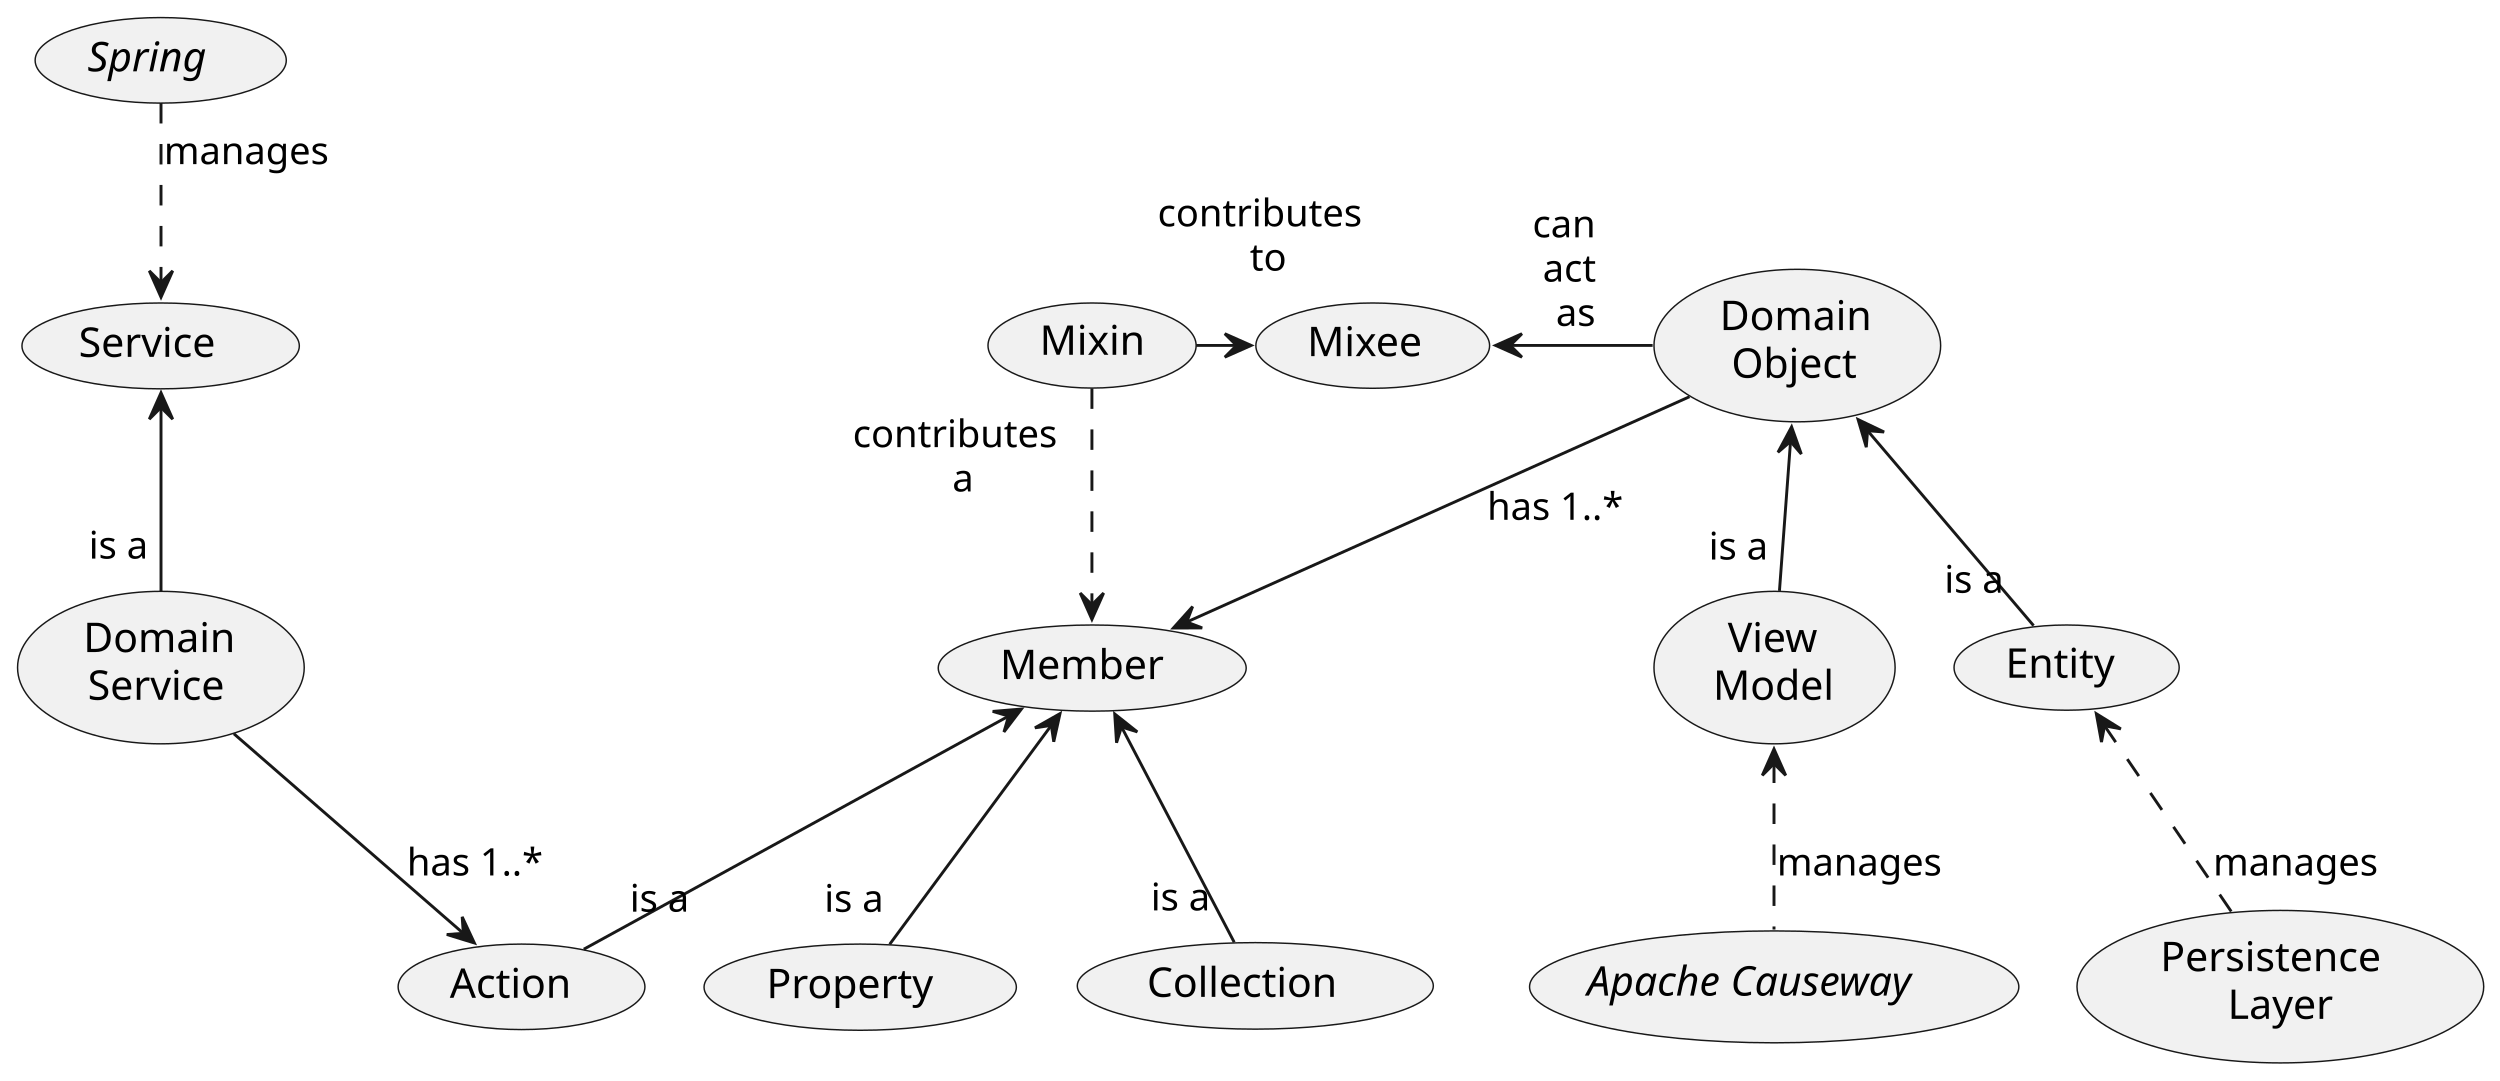
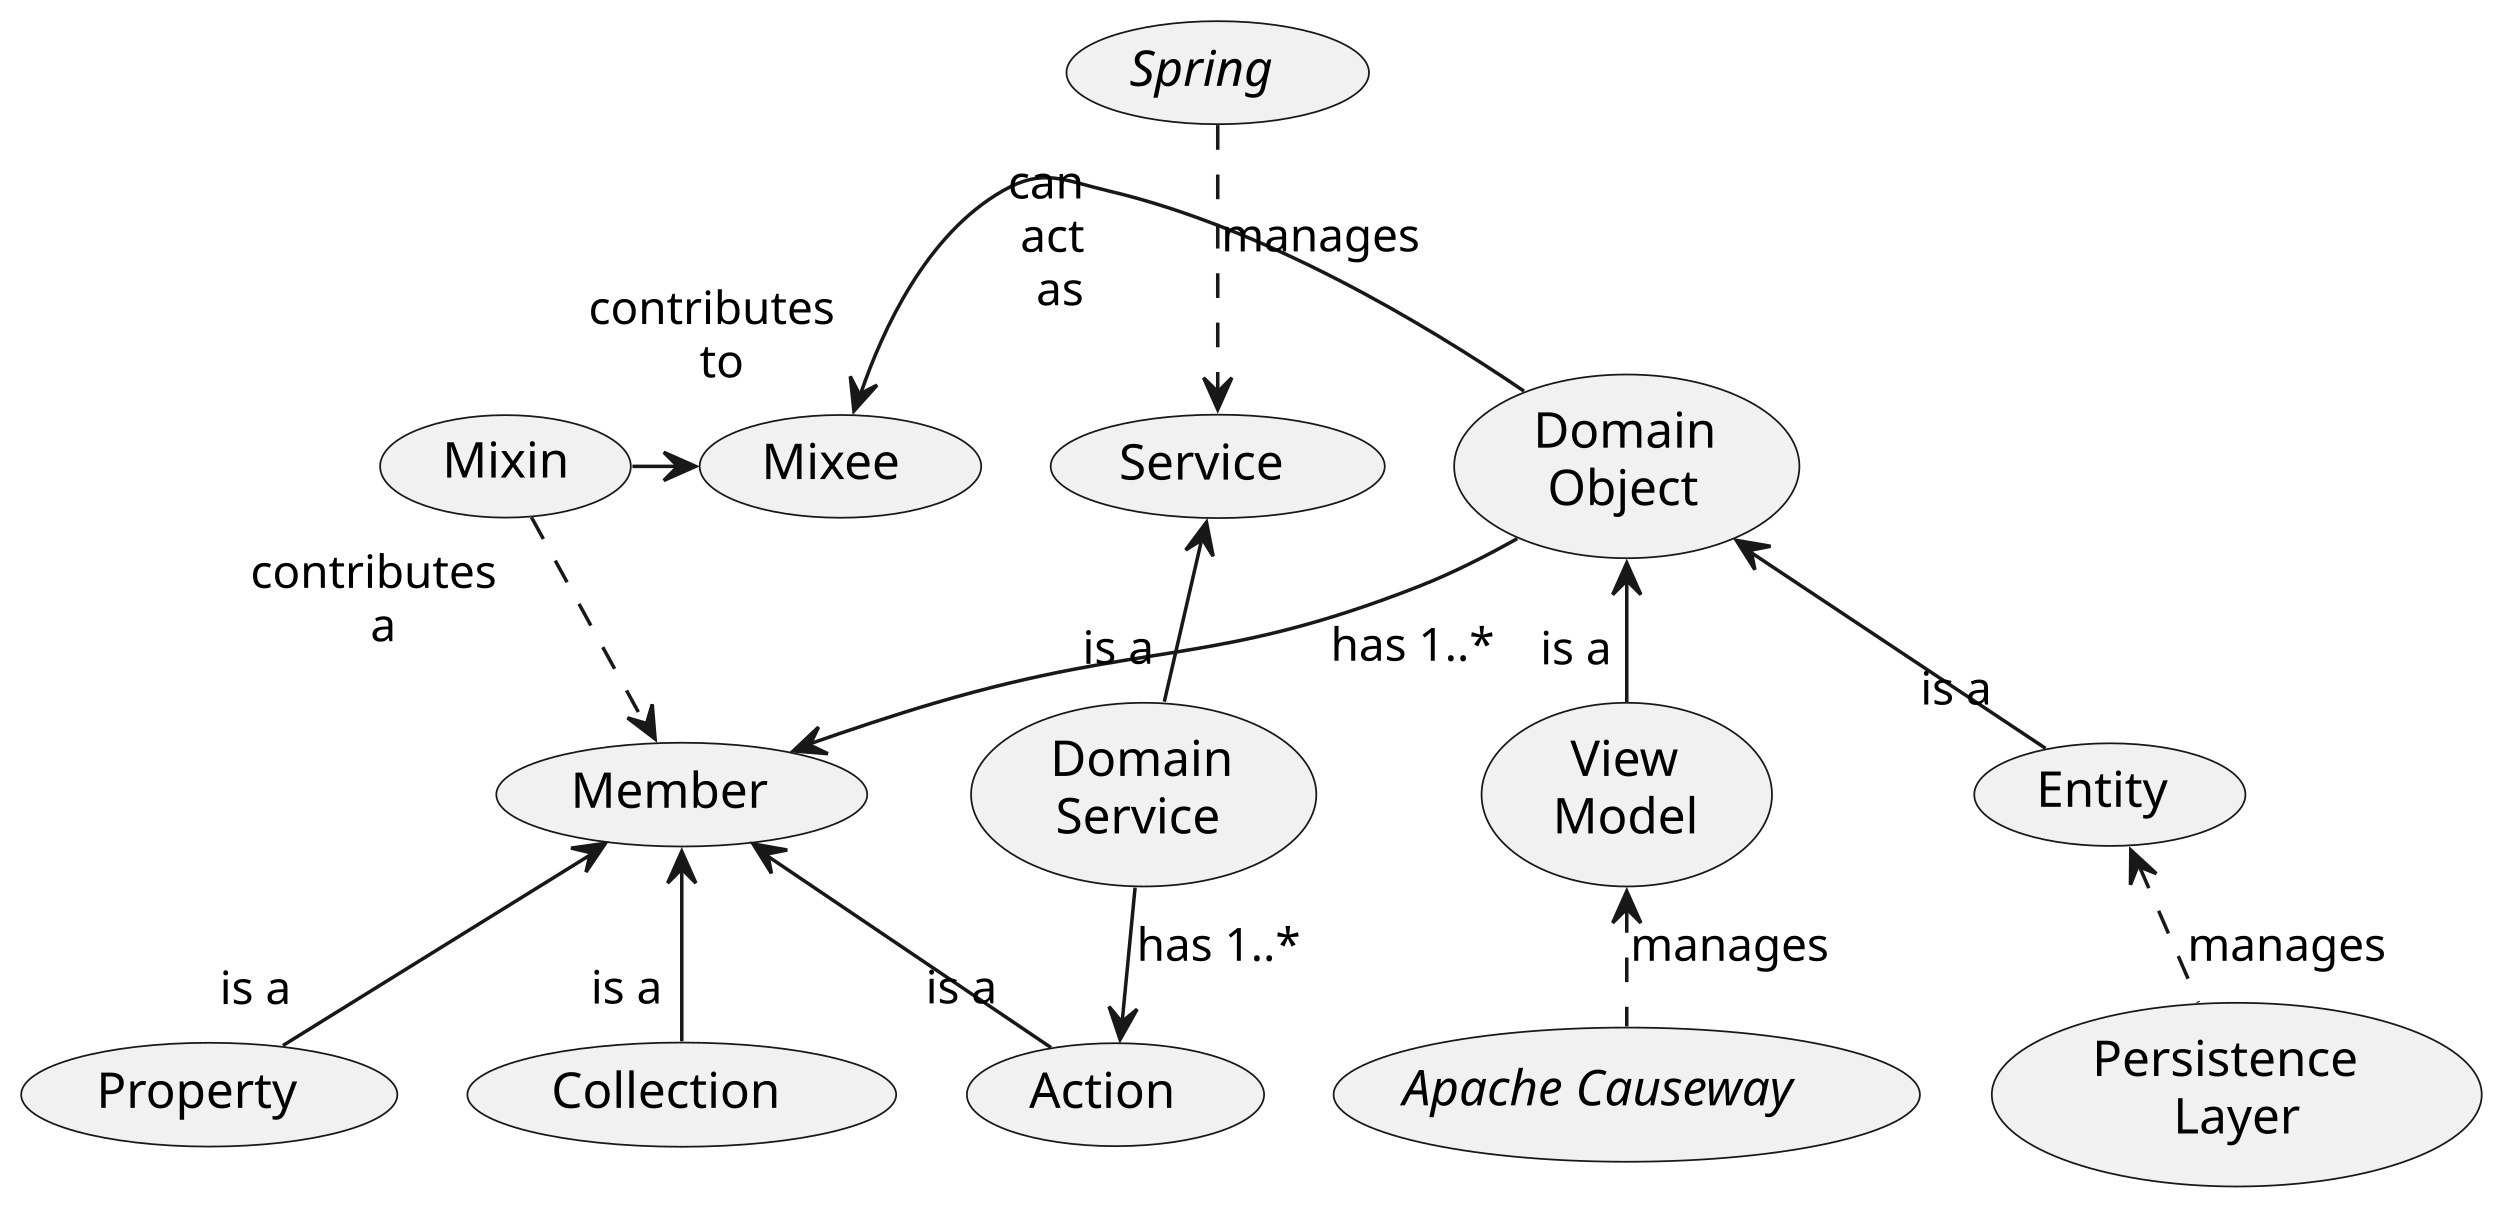
- <svg xmlns="http://www.w3.org/2000/svg" contentStyleType="text/css" height="369px" preserveAspectRatio="none" style="width:854px;height:369px;background:#FFFFFF;" version="1.1" viewBox="0 0 854 369" width="854px" zoomAndPan="magnify">
+ <svg xmlns="http://www.w3.org/2000/svg" contentStyleType="text/css" height="342px" preserveAspectRatio="none" style="width:709px;height:342px;background:#FFFFFF;" version="1.1" viewBox="0 0 709 342" width="709px" zoomAndPan="magnify">
  <defs />
  <g>
    <g id="elem_DO">
-       <ellipse cx="613.962" cy="118.047" fill="#F1F1F1" rx="48.962" ry="26.047" style="stroke:#181818;stroke-width:0.5;" />
-       <text fill="#000000" font-family="sans-serif" font-size="14" lengthAdjust="spacing" textLength="53" x="587.462" y="112.746">Domain</text>
-       <text fill="#000000" font-family="sans-serif" font-size="14" lengthAdjust="spacing" textLength="45" x="591.462" y="129.042">Object</text>
+       <ellipse cx="461.352" cy="132.257" fill="#F1F1F1" rx="48.962" ry="26.047" style="stroke:#181818;stroke-width:0.5;" />
+       <text fill="#000000" font-family="sans-serif" font-size="14" lengthAdjust="spacing" textLength="53" x="434.852" y="126.956">Domain</text>
+       <text fill="#000000" font-family="sans-serif" font-size="14" lengthAdjust="spacing" textLength="45" x="438.852" y="143.252">Object</text>
    </g>
    <g id="elem_E">
-       <ellipse cx="705.953" cy="228.056" fill="#F1F1F1" rx="38.453" ry="14.556" style="stroke:#181818;stroke-width:0.5;" />
-       <text fill="#000000" font-family="sans-serif" font-size="14" lengthAdjust="spacing" textLength="38" x="685.09" y="231.51">Entity</text>
+       <ellipse cx="598.353" cy="225.356" fill="#F1F1F1" rx="38.453" ry="14.556" style="stroke:#181818;stroke-width:0.5;" />
+       <text fill="#000000" font-family="sans-serif" font-size="14" lengthAdjust="spacing" textLength="38" x="577.49" y="228.81">Entity</text>
    </g>
    <g id="elem_VM">
-       <ellipse cx="606.184" cy="228.047" fill="#F1F1F1" rx="41.184" ry="26.047" style="stroke:#181818;stroke-width:0.5;" />
-       <text fill="#000000" font-family="sans-serif" font-size="14" lengthAdjust="spacing" textLength="32" x="590.184" y="222.745">View</text>
-       <text fill="#000000" font-family="sans-serif" font-size="14" lengthAdjust="spacing" textLength="42" x="585.184" y="239.042">Model</text>
+       <ellipse cx="461.354" cy="225.357" fill="#F1F1F1" rx="41.184" ry="26.047" style="stroke:#181818;stroke-width:0.5;" />
+       <text fill="#000000" font-family="sans-serif" font-size="14" lengthAdjust="spacing" textLength="32" x="445.354" y="220.055">View</text>
+       <text fill="#000000" font-family="sans-serif" font-size="14" lengthAdjust="spacing" textLength="42" x="440.354" y="236.352">Model</text>
+     </g>
+     <g id="elem_FW">
+       <ellipse cx="461.348" cy="310.448" fill="#F1F1F1" rx="83.138" ry="19.028" style="stroke:#181818;stroke-width:0.5;" />
+       <text fill="#000000" font-family="sans-serif" font-size="14" font-style="italic" lengthAdjust="spacing" textLength="126" x="397.801" y="313.479">Apache Causeway</text>
+     </g>
+     <g id="elem_PL">
+       <ellipse cx="634.348" cy="310.447" fill="#F1F1F1" rx="69.468" ry="26.047" style="stroke:#181818;stroke-width:0.5;" />
+       <text fill="#000000" font-family="sans-serif" font-size="14" lengthAdjust="spacing" textLength="82" x="593.348" y="305.146">Persistence</text>
+       <text fill="#000000" font-family="sans-serif" font-size="14" lengthAdjust="spacing" textLength="36" x="616.348" y="321.442">Layer</text>
    </g>
    <g id="elem_M">
-       <ellipse cx="373.051" cy="118.032" fill="#F1F1F1" rx="35.551" ry="14.532" style="stroke:#181818;stroke-width:0.5;" />
-       <text fill="#000000" font-family="sans-serif" font-size="14" lengthAdjust="spacing" textLength="34" x="355.158" y="121.195">Mixin</text>
+       <ellipse cx="143.351" cy="132.262" fill="#F1F1F1" rx="35.551" ry="14.532" style="stroke:#181818;stroke-width:0.5;" />
+       <text fill="#000000" font-family="sans-serif" font-size="14" lengthAdjust="spacing" textLength="34" x="125.458" y="135.425">Mixin</text>
    </g>
    <g id="elem_ME">
-       <ellipse cx="468.924" cy="118.072" fill="#F1F1F1" rx="39.924" ry="14.572" style="stroke:#181818;stroke-width:0.5;" />
-       <text fill="#000000" font-family="sans-serif" font-size="14" lengthAdjust="spacing" textLength="40" x="446.541" y="121.665">Mixee</text>
+       <ellipse cx="238.354" cy="132.262" fill="#F1F1F1" rx="39.924" ry="14.572" style="stroke:#181818;stroke-width:0.5;" />
+       <text fill="#000000" font-family="sans-serif" font-size="14" lengthAdjust="spacing" textLength="40" x="215.97" y="135.856">Mixee</text>
+     </g>
+     <g id="elem_S">
+       <ellipse cx="345.346" cy="132.264" fill="#F1F1F1" rx="47.376" ry="14.664" style="stroke:#181818;stroke-width:0.5;" />
+       <text fill="#000000" font-family="sans-serif" font-size="14" lengthAdjust="spacing" textLength="50" x="317.346" y="136.012">Service</text>
+     </g>
+     <g id="elem_DS">
+       <ellipse cx="324.352" cy="225.357" fill="#F1F1F1" rx="48.962" ry="26.047" style="stroke:#181818;stroke-width:0.5;" />
+       <text fill="#000000" font-family="sans-serif" font-size="14" lengthAdjust="spacing" textLength="53" x="297.852" y="220.055">Domain</text>
+       <text fill="#000000" font-family="sans-serif" font-size="14" lengthAdjust="spacing" textLength="50" x="299.352" y="236.352">Service</text>
+     </g>
+     <g id="elem_SPRING">
+       <ellipse cx="345.349" cy="20.611" fill="#F1F1F1" rx="42.899" ry="14.611" style="stroke:#181818;stroke-width:0.5;" />
+       <text fill="#000000" font-family="sans-serif" font-size="14" font-style="italic" lengthAdjust="spacing" textLength="44" x="320.349" y="24.359">Spring</text>
    </g>
    <g id="elem_MB">
-       <ellipse cx="373.101" cy="228.215" fill="#F1F1F1" rx="52.601" ry="14.715" style="stroke:#181818;stroke-width:0.5;" />
-       <text fill="#000000" font-family="sans-serif" font-size="14" lengthAdjust="spacing" textLength="57" x="341.601" y="231.963">Member</text>
+       <ellipse cx="193.351" cy="225.355" fill="#F1F1F1" rx="52.601" ry="14.715" style="stroke:#181818;stroke-width:0.5;" />
+       <text fill="#000000" font-family="sans-serif" font-size="14" lengthAdjust="spacing" textLength="57" x="161.851" y="229.103">Member</text>
    </g>
    <g id="elem_P">
-       <ellipse cx="293.847" cy="337.221" fill="#F1F1F1" rx="53.347" ry="14.722" style="stroke:#181818;stroke-width:0.5;" />
-       <text fill="#000000" font-family="sans-serif" font-size="14" lengthAdjust="spacing" textLength="58" x="261.847" y="340.969">Property</text>
+       <ellipse cx="59.347" cy="310.452" fill="#F1F1F1" rx="53.347" ry="14.722" style="stroke:#181818;stroke-width:0.5;" />
+       <text fill="#000000" font-family="sans-serif" font-size="14" lengthAdjust="spacing" textLength="58" x="27.347" y="314.199">Property</text>
    </g>
    <g id="elem_C">
-       <ellipse cx="428.813" cy="336.777" fill="#F1F1F1" rx="60.813" ry="14.777" style="stroke:#181818;stroke-width:0.5;" />
-       <text fill="#000000" font-family="sans-serif" font-size="14" lengthAdjust="spacing" textLength="68" x="391.813" y="340.525">Collection</text>
+       <ellipse cx="193.353" cy="310.447" fill="#F1F1F1" rx="60.813" ry="14.777" style="stroke:#181818;stroke-width:0.5;" />
+       <text fill="#000000" font-family="sans-serif" font-size="14" lengthAdjust="spacing" textLength="68" x="156.353" y="314.195">Collection</text>
    </g>
    <g id="elem_A">
-       <ellipse cx="178.153" cy="337.101" fill="#F1F1F1" rx="42.153" ry="14.601" style="stroke:#181818;stroke-width:0.5;" />
-       <text fill="#000000" font-family="sans-serif" font-size="14" lengthAdjust="spacing" textLength="43" x="153.653" y="340.849">Action</text>
-     </g>
-     <g id="elem_FW">
-       <ellipse cx="606.066" cy="337.113" fill="#F1F1F1" rx="83.566" ry="19.113" style="stroke:#181818;stroke-width:0.5;" />
-       <text fill="#000000" font-family="sans-serif" font-size="14" font-style="italic" lengthAdjust="spacing" textLength="127" x="542.162" y="340.097">Apache Causeway</text>
-     </g>
-     <g id="elem_PL">
-       <ellipse cx="778.968" cy="337.047" fill="#F1F1F1" rx="69.468" ry="26.047" style="stroke:#181818;stroke-width:0.5;" />
-       <text fill="#000000" font-family="sans-serif" font-size="14" lengthAdjust="spacing" textLength="82" x="737.968" y="331.745">Persistence</text>
-       <text fill="#000000" font-family="sans-serif" font-size="14" lengthAdjust="spacing" textLength="36" x="760.968" y="348.042">Layer</text>
-     </g>
-     <g id="elem_S">
-       <ellipse cx="54.876" cy="118.164" fill="#F1F1F1" rx="47.376" ry="14.664" style="stroke:#181818;stroke-width:0.5;" />
-       <text fill="#000000" font-family="sans-serif" font-size="14" lengthAdjust="spacing" textLength="50" x="26.876" y="121.912">Service</text>
-     </g>
-     <g id="elem_DS">
-       <ellipse cx="54.962" cy="228.047" fill="#F1F1F1" rx="48.962" ry="26.047" style="stroke:#181818;stroke-width:0.5;" />
-       <text fill="#000000" font-family="sans-serif" font-size="14" lengthAdjust="spacing" textLength="53" x="28.462" y="222.745">Domain</text>
-       <text fill="#000000" font-family="sans-serif" font-size="14" lengthAdjust="spacing" textLength="50" x="29.962" y="239.042">Service</text>
-     </g>
-     <g id="elem_SPRING">
-       <ellipse cx="54.899" cy="20.611" fill="#F1F1F1" rx="42.899" ry="14.611" style="stroke:#181818;stroke-width:0.5;" />
-       <text fill="#000000" font-family="sans-serif" font-size="14" font-style="italic" lengthAdjust="spacing" textLength="44" x="29.899" y="24.359">Spring</text>
+       <ellipse cx="316.353" cy="310.451" fill="#F1F1F1" rx="42.153" ry="14.601" style="stroke:#181818;stroke-width:0.5;" />
+       <text fill="#000000" font-family="sans-serif" font-size="14" lengthAdjust="spacing" textLength="43" x="291.853" y="314.199">Action</text>
    </g>
    <g id="link_DO_VM">
-       <path d="M611.66,150.63 C610.45,166.94 609,186.57 607.86,201.84 " fill="none" id="DO-backto-VM" style="stroke:#181818;stroke-width:1.0;" />
-       <polygon fill="#181818" points="612.01,145.83,607.352,154.508,611.639,150.816,615.33,155.102,612.01,145.83" style="stroke:#181818;stroke-width:1.0;" />
-       <text fill="#000000" font-family="sans-serif" font-size="13" lengthAdjust="spacing" textLength="22" x="583.704" y="191.127">is a</text>
+       <path d="M461.35,164.42 C461.35,175.74 461.35,188.38 461.35,199.12 " fill="none" id="DO-backto-VM" style="stroke:#181818;stroke-width:1.0;" />
+       <polygon fill="#181818" points="461.35,159.64,457.35,168.64,461.35,164.64,465.35,168.64,461.35,159.64" style="stroke:#181818;stroke-width:1.0;" />
+       <text fill="#000000" font-family="sans-serif" font-size="13" lengthAdjust="spacing" textLength="22" x="436.805" y="188.4">is a</text>
    </g>
    <g id="link_DO_E">
-       <path d="M637.78,146.91 C656.08,168.4 680.57,197.15 694.68,213.72 " fill="none" id="DO-backto-E" style="stroke:#181818;stroke-width:1.0;" />
-       <polygon fill="#181818" points="634.72,143.32,637.52,152.763,637.966,147.123,643.605,147.569,634.72,143.32" style="stroke:#181818;stroke-width:1.0;" />
-       <text fill="#000000" font-family="sans-serif" font-size="13" lengthAdjust="spacing" textLength="22" x="664.188" y="202.487">is a</text>
+       <path d="M496.29,156.5 C523.02,174.27 558.8,198.06 580.12,212.24 " fill="none" id="DO-backto-E" style="stroke:#181818;stroke-width:1.0;" />
+       <polygon fill="#181818" points="492.42,153.25,497.69,161.571,496.58,156.024,502.127,154.914,492.42,153.25" style="stroke:#181818;stroke-width:1.0;" />
+       <text fill="#000000" font-family="sans-serif" font-size="13" lengthAdjust="spacing" textLength="22" x="544.6" y="199.803">is a</text>
    </g>
    <g id="link_VM_FW">
-       <path d="M606,260.47 C606,279.02 606,301.84 606,317.52 " fill="none" id="VM-backto-FW" style="stroke:#181818;stroke-width:1.0;stroke-dasharray:7.0,7.0;" />
-       <polygon fill="#181818" points="606,255.87,602,264.87,606,260.87,610,264.87,606,255.87" style="stroke:#181818;stroke-width:1.0;" />
-       <text fill="#000000" font-family="sans-serif" font-size="13" lengthAdjust="spacing" textLength="60" x="607" y="299.067">manages</text>
+       <path d="M461.35,257.53 C461.35,268.84 461.35,281.23 461.35,291.08 " fill="none" id="VM-backto-FW" style="stroke:#181818;stroke-width:1.0;stroke-dasharray:7.0,7.0;" />
+       <polygon fill="#181818" points="461.35,252.74,457.35,261.74,461.35,257.74,465.35,261.74,461.35,252.74" style="stroke:#181818;stroke-width:1.0;" />
+       <text fill="#000000" font-family="sans-serif" font-size="13" lengthAdjust="spacing" textLength="60" x="462.35" y="272.477">manages</text>
    </g>
    <g id="link_E_PL">
-       <path d="M718.79,247.75 C730.88,265.47 749.1,292.18 762.33,311.57 " fill="none" id="E-backto-PL" style="stroke:#181818;stroke-width:1.0;stroke-dasharray:7.0,7.0;" />
-       <polygon fill="#181818" points="716.1,243.8,717.864,253.49,718.916,247.931,724.474,248.984,716.1,243.8" style="stroke:#181818;stroke-width:1.0;" />
-       <text fill="#000000" font-family="sans-serif" font-size="13" lengthAdjust="spacing" textLength="60" x="756" y="299.067">manages</text>
+       <path d="M606.62,245.45 C611.62,256.98 618.04,271.81 623.45,284.29 " fill="none" id="E-backto-PL" style="stroke:#181818;stroke-width:1.0;stroke-dasharray:7.0,7.0;" />
+       <polygon fill="#181818" points="604.29,241.08,604.196,250.928,606.277,245.668,611.537,247.75,604.29,241.08" style="stroke:#181818;stroke-width:1.0;" />
+       <text fill="#000000" font-family="sans-serif" font-size="13" lengthAdjust="spacing" textLength="60" x="620.35" y="272.477">manages</text>
    </g>
    <g id="link_MB_P">
-       <path d="M359.2,247.69 C343.39,269.1 317.89,303.64 303.92,322.56 " fill="none" id="MB-backto-P" style="stroke:#181818;stroke-width:1.0;" />
-       <polygon fill="#181818" points="362.1,243.77,353.53,248.624,359.125,247.789,359.961,253.384,362.1,243.77" style="stroke:#181818;stroke-width:1.0;" />
-       <text fill="#000000" font-family="sans-serif" font-size="13" lengthAdjust="spacing" textLength="22" x="281.578" y="311.479">is a</text>
+       <path d="M167.81,242.2 C142.4,257.95 103.88,281.84 80.24,296.5 " fill="none" id="MB-backto-P" style="stroke:#181818;stroke-width:1.0;" />
+       <polygon fill="#181818" points="171.71,239.16,161.956,240.523,167.466,241.804,166.186,247.314,171.71,239.16" style="stroke:#181818;stroke-width:1.0;" />
+       <text fill="#000000" font-family="sans-serif" font-size="13" lengthAdjust="spacing" textLength="22" x="62.321" y="284.746">is a</text>
    </g>
    <g id="link_MB_C">
-       <path d="M383.04,248.17 C394.12,269.36 411.71,302.97 421.61,321.88 " fill="none" id="MB-backto-C" style="stroke:#181818;stroke-width:1.0;" />
-       <polygon fill="#181818" points="380.79,243.89,381.413,253.719,383.106,248.321,388.503,250.014,380.79,243.89" style="stroke:#181818;stroke-width:1.0;" />
-       <text fill="#000000" font-family="sans-serif" font-size="13" lengthAdjust="spacing" textLength="22" x="393.125" y="310.992">is a</text>
+       <path d="M193.35,246.17 C193.35,261.29 193.35,281.77 193.35,295.29 " fill="none" id="MB-backto-C" style="stroke:#181818;stroke-width:1.0;" />
+       <polygon fill="#181818" points="193.35,241.45,189.35,250.45,193.35,246.45,197.35,250.45,193.35,241.45" style="stroke:#181818;stroke-width:1.0;" />
+       <text fill="#000000" font-family="sans-serif" font-size="13" lengthAdjust="spacing" textLength="22" x="167.568" y="284.591">is a</text>
    </g>
    <g id="link_MB_A">
-       <path d="M344.67,244.55 C305.25,266.17 234.75,304.86 199.42,324.25 " fill="none" id="MB-backto-A" style="stroke:#181818;stroke-width:1.0;" />
-       <polygon fill="#181818" points="348.92,242.21,339.105,243.022,344.534,244.61,342.945,250.039,348.92,242.21" style="stroke:#181818;stroke-width:1.0;" />
-       <text fill="#000000" font-family="sans-serif" font-size="13" lengthAdjust="spacing" textLength="22" x="215.15" y="311.428">is a</text>
+       <path d="M217.43,242.62 C241.08,258.6 276.65,282.63 298.07,297.1 " fill="none" id="MB-backto-A" style="stroke:#181818;stroke-width:1.0;" />
+       <polygon fill="#181818" points="213.57,239.34,218.787,247.694,217.713,242.14,223.267,241.066,213.57,239.34" style="stroke:#181818;stroke-width:1.0;" />
+       <text fill="#000000" font-family="sans-serif" font-size="13" lengthAdjust="spacing" textLength="22" x="262.527" y="284.554">is a</text>
    </g>
    <g id="link_DO_MB">
-       <path d="M577.13,135.52 C530.19,156.56 449.83,192.57 405.22,212.56 " fill="none" id="DO-to-MB" style="stroke:#181818;stroke-width:1.0;" />
-       <polygon fill="#181818" points="400.82,214.53,410.669,214.499,405.382,212.485,407.396,207.198,400.82,214.53" style="stroke:#181818;stroke-width:1.0;" />
-       <text fill="#000000" font-family="sans-serif" font-size="13" lengthAdjust="spacing" textLength="50" x="508" y="177.567">has 1..*</text>
+       <path d="M430.29,152.75 C421.49,157.69 411.75,162.63 402.35,166.31 C344.04,189.16 325.44,181.67 265.35,199.31 C253.56,202.77 240.86,207.02 229.45,211.02 " fill="none" id="DO-to-MB" style="stroke:#181818;stroke-width:1.0;" />
+       <polygon fill="#181818" points="224.97,212.96,234.787,213.749,229.687,211.302,232.134,206.202,224.97,212.96" style="stroke:#181818;stroke-width:1.0;" />
+       <text fill="#000000" font-family="sans-serif" font-size="13" lengthAdjust="spacing" textLength="50" x="377.35" y="187.377">has 1..*</text>
    </g>
    <g id="link_M_MB">
-       <path d="M373,132.68 C373,151.4 373,185.15 373,206.79 " fill="none" id="M-to-MB" style="stroke:#181818;stroke-width:1.0;stroke-dasharray:7.0,7.0;" />
-       <polygon fill="#181818" points="373,211.58,377,202.58,373,206.58,369,202.58,373,211.58" style="stroke:#181818;stroke-width:1.0;" />
-       <text fill="#000000" font-family="sans-serif" font-size="13" lengthAdjust="spacing" textLength="72" x="291.311" y="152.75">contributes</text>
-       <text fill="#000000" font-family="sans-serif" font-size="13" lengthAdjust="spacing" textLength="8" x="325.311" y="167.883">a</text>
+       <path d="M150.73,146.71 C159.25,162.22 173.32,187.86 182.94,205.4 " fill="none" id="M-to-MB" style="stroke:#181818;stroke-width:1.0;stroke-dasharray:7.0,7.0;" />
+       <polygon fill="#181818" points="185.78,209.56,184.969,199.745,183.38,205.174,177.951,203.585,185.78,209.56" style="stroke:#181818;stroke-width:1.0;" />
+       <text fill="#000000" font-family="sans-serif" font-size="13" lengthAdjust="spacing" textLength="72" x="71.038" y="166.727">contributes</text>
+       <text fill="#000000" font-family="sans-serif" font-size="13" lengthAdjust="spacing" textLength="8" x="105.038" y="181.859">a</text>
    </g>
    <g id="link_M_ME">
-       <path d="M408.62,118 C413.27,118 417.92,118 422.57,118 " fill="none" id="M-to-ME" style="stroke:#181818;stroke-width:1.0;" />
-       <polygon fill="#181818" points="427.39,118,418.39,114,422.39,118,418.39,122,427.39,118" style="stroke:#181818;stroke-width:1.0;" />
-       <text fill="#000000" font-family="sans-serif" font-size="13" lengthAdjust="spacing" textLength="72" x="395.441" y="77.312">contributes</text>
-       <text fill="#000000" font-family="sans-serif" font-size="13" lengthAdjust="spacing" textLength="13" x="426.941" y="92.445">to</text>
+       <path d="M179.35,132.26 C183.68,132.26 188.01,132.26 192.34,132.26 " fill="none" id="M-to-ME" style="stroke:#181818;stroke-width:1.0;" />
+       <polygon fill="#181818" points="197.25,132.26,188.25,128.26,192.25,132.26,188.25,136.26,197.25,132.26" style="stroke:#181818;stroke-width:1.0;" />
+       <text fill="#000000" font-family="sans-serif" font-size="13" lengthAdjust="spacing" textLength="72" x="166.912" y="91.88">contributes</text>
+       <text fill="#000000" font-family="sans-serif" font-size="13" lengthAdjust="spacing" textLength="13" x="198.412" y="107.013">to</text>
    </g>
    <g id="link_DO_ME">
-       <path d="M564.54,118 C548.67,118 531.16,118 515.52,118 " fill="none" id="DO-to-ME" style="stroke:#181818;stroke-width:1.0;" />
-       <polygon fill="#181818" points="510.9,118,519.9,122,515.9,118,519.9,114,510.9,118" style="stroke:#181818;stroke-width:1.0;" />
-       <text fill="#000000" font-family="sans-serif" font-size="13" lengthAdjust="spacing" textLength="23" x="523.5" y="81.067">can</text>
-       <text fill="#000000" font-family="sans-serif" font-size="13" lengthAdjust="spacing" textLength="20" x="527" y="96.2">act</text>
-       <text fill="#000000" font-family="sans-serif" font-size="13" lengthAdjust="spacing" textLength="15" x="531.5" y="111.332">as</text>
+       <path d="M432.21,110.93 C403.79,91.6 358.51,64.58 314.35,54.14 C301.37,51.07 295.93,47.52 284.35,54.14 C262.8,66.46 250.35,93.24 243.96,112 " fill="none" id="DO-to-ME" style="stroke:#181818;stroke-width:1.0;" />
+       <polygon fill="#181818" points="242.17,116.54,248.751,109.213,243.713,111.784,241.142,106.745,242.17,116.54" style="stroke:#181818;stroke-width:1.0;" />
+       <text fill="#000000" font-family="sans-serif" font-size="13" lengthAdjust="spacing" textLength="23" x="285.85" y="56.287">can</text>
+       <text fill="#000000" font-family="sans-serif" font-size="13" lengthAdjust="spacing" textLength="20" x="289.35" y="71.42">act</text>
+       <text fill="#000000" font-family="sans-serif" font-size="13" lengthAdjust="spacing" textLength="15" x="293.85" y="86.552">as</text>
    </g>
    <g id="link_SPRING_S">
-       <path d="M55,35.18 C55,51.26 55,78.09 55,96.62 " fill="none" id="SPRING-to-S" style="stroke:#181818;stroke-width:1.0;stroke-dasharray:7.0,7.0;" />
-       <polygon fill="#181818" points="55,101.52,59,92.52,55,96.52,51,92.52,55,101.52" style="stroke:#181818;stroke-width:1.0;" />
-       <text fill="#000000" font-family="sans-serif" font-size="13" lengthAdjust="spacing" textLength="60" x="56" y="56.067">manages</text>
+       <path d="M345.35,35.49 C345.35,54.67 345.35,89.37 345.35,111.31 " fill="none" id="SPRING-to-S" style="stroke:#181818;stroke-width:1.0;stroke-dasharray:7.0,7.0;" />
+       <polygon fill="#181818" points="345.35,116.14,349.35,107.14,345.35,111.14,341.35,107.14,345.35,116.14" style="stroke:#181818;stroke-width:1.0;" />
+       <text fill="#000000" font-family="sans-serif" font-size="13" lengthAdjust="spacing" textLength="60" x="346.35" y="71.287">manages</text>
    </g>
    <g id="link_S_DS">
-       <path d="M55,138.81 C55,156.57 55,182.7 55,201.92 " fill="none" id="S-backto-DS" style="stroke:#181818;stroke-width:1.0;" />
-       <polygon fill="#181818" points="55,134.19,51,143.19,55,139.19,59,143.19,55,134.19" style="stroke:#181818;stroke-width:1.0;" />
-       <text fill="#000000" font-family="sans-serif" font-size="13" lengthAdjust="spacing" textLength="22" x="30.328" y="190.806">is a</text>
+       <path d="M340.9,152.58 C337.78,166.11 333.58,184.31 330.2,199 " fill="none" id="S-backto-DS" style="stroke:#181818;stroke-width:1.0;" />
+       <polygon fill="#181818" points="342.16,148.1,336.254,155.982,341.045,152.974,344.053,157.765,342.16,148.1" style="stroke:#181818;stroke-width:1.0;" />
+       <text fill="#000000" font-family="sans-serif" font-size="13" lengthAdjust="spacing" textLength="22" x="307.009" y="188.253">is a</text>
    </g>
    <g id="link_DS_A">
-       <path d="M79.89,250.65 C103.03,270.78 137.03,300.36 158.32,318.88 " fill="none" id="DS-to-A" style="stroke:#181818;stroke-width:1.0;" />
-       <polygon fill="#181818" points="162.04,322.12,157.882,313.192,158.27,318.836,152.626,319.224,162.04,322.12" style="stroke:#181818;stroke-width:1.0;" />
-       <text fill="#000000" font-family="sans-serif" font-size="13" lengthAdjust="spacing" textLength="50" x="139" y="299.067">has 1..*</text>
+       <path d="M321.91,251.74 C320.72,264.1 319.31,278.71 318.21,290.14 " fill="none" id="DS-to-A" style="stroke:#181818;stroke-width:1.0;" />
+       <polygon fill="#181818" points="317.66,294.8,322.49,286.216,318.131,289.822,314.525,285.463,317.66,294.8" style="stroke:#181818;stroke-width:1.0;" />
+       <text fill="#000000" font-family="sans-serif" font-size="13" lengthAdjust="spacing" textLength="50" x="322.35" y="272.477">has 1..*</text>
    </g>
  </g>
</svg>
